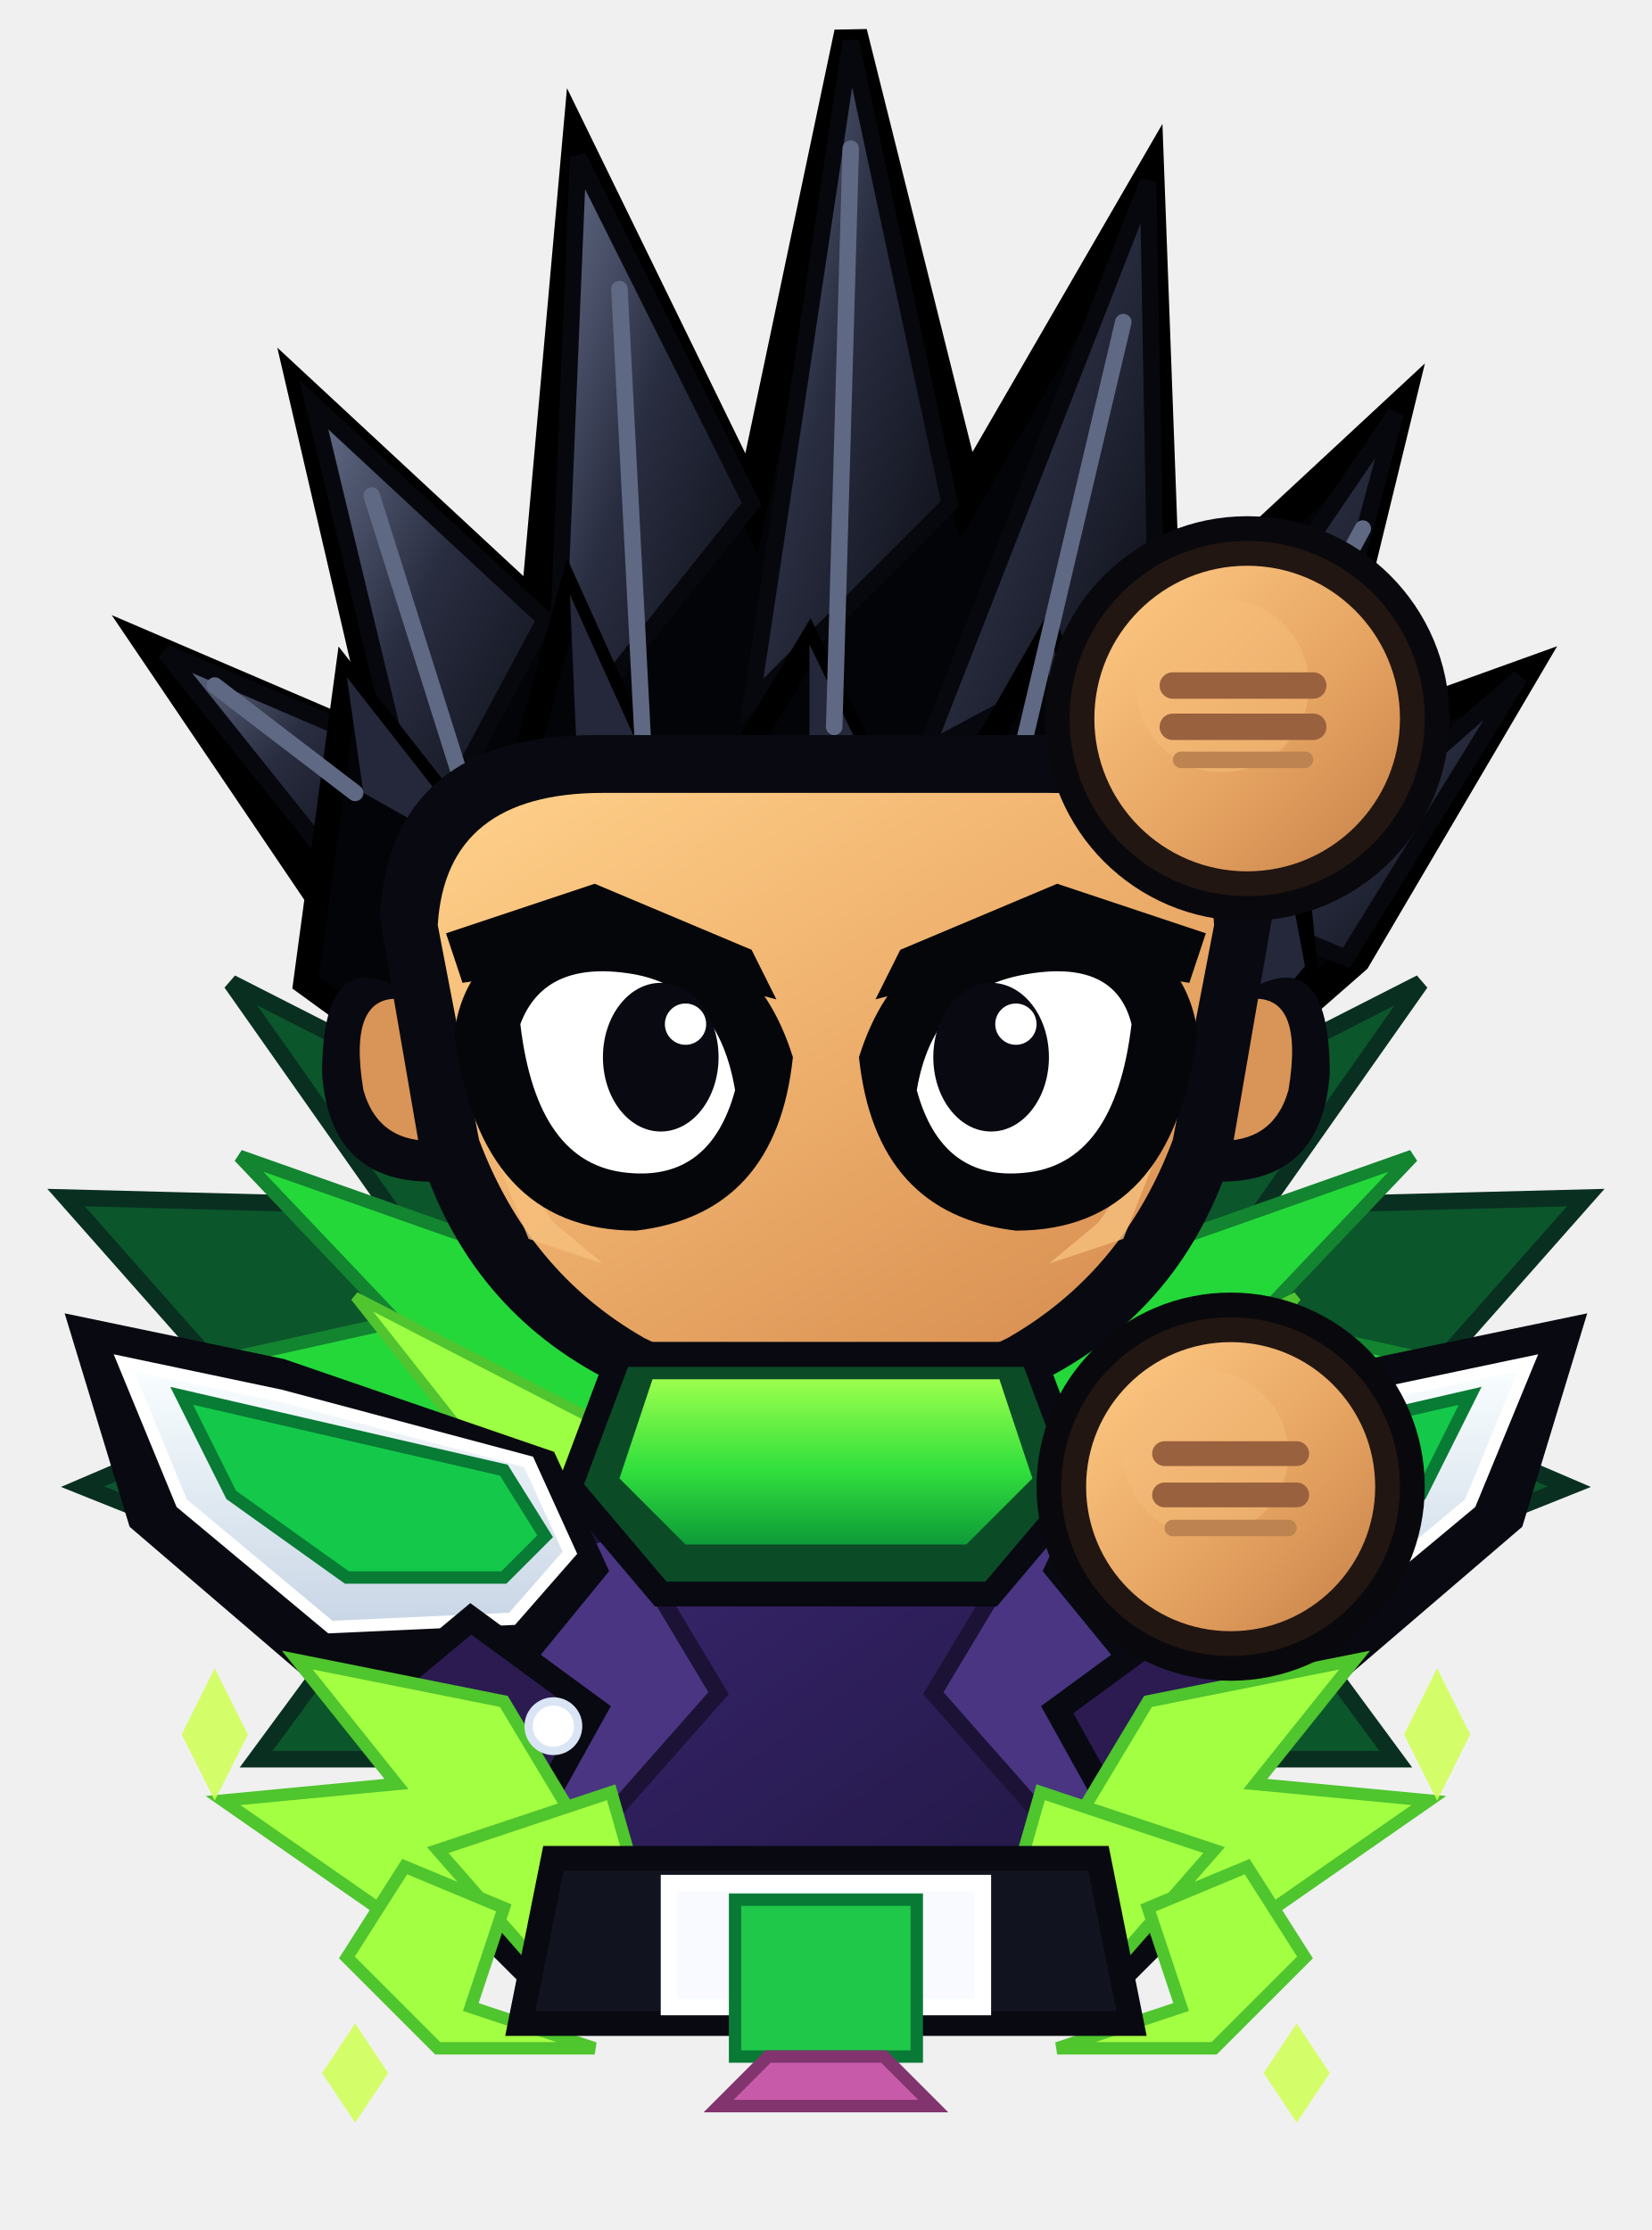
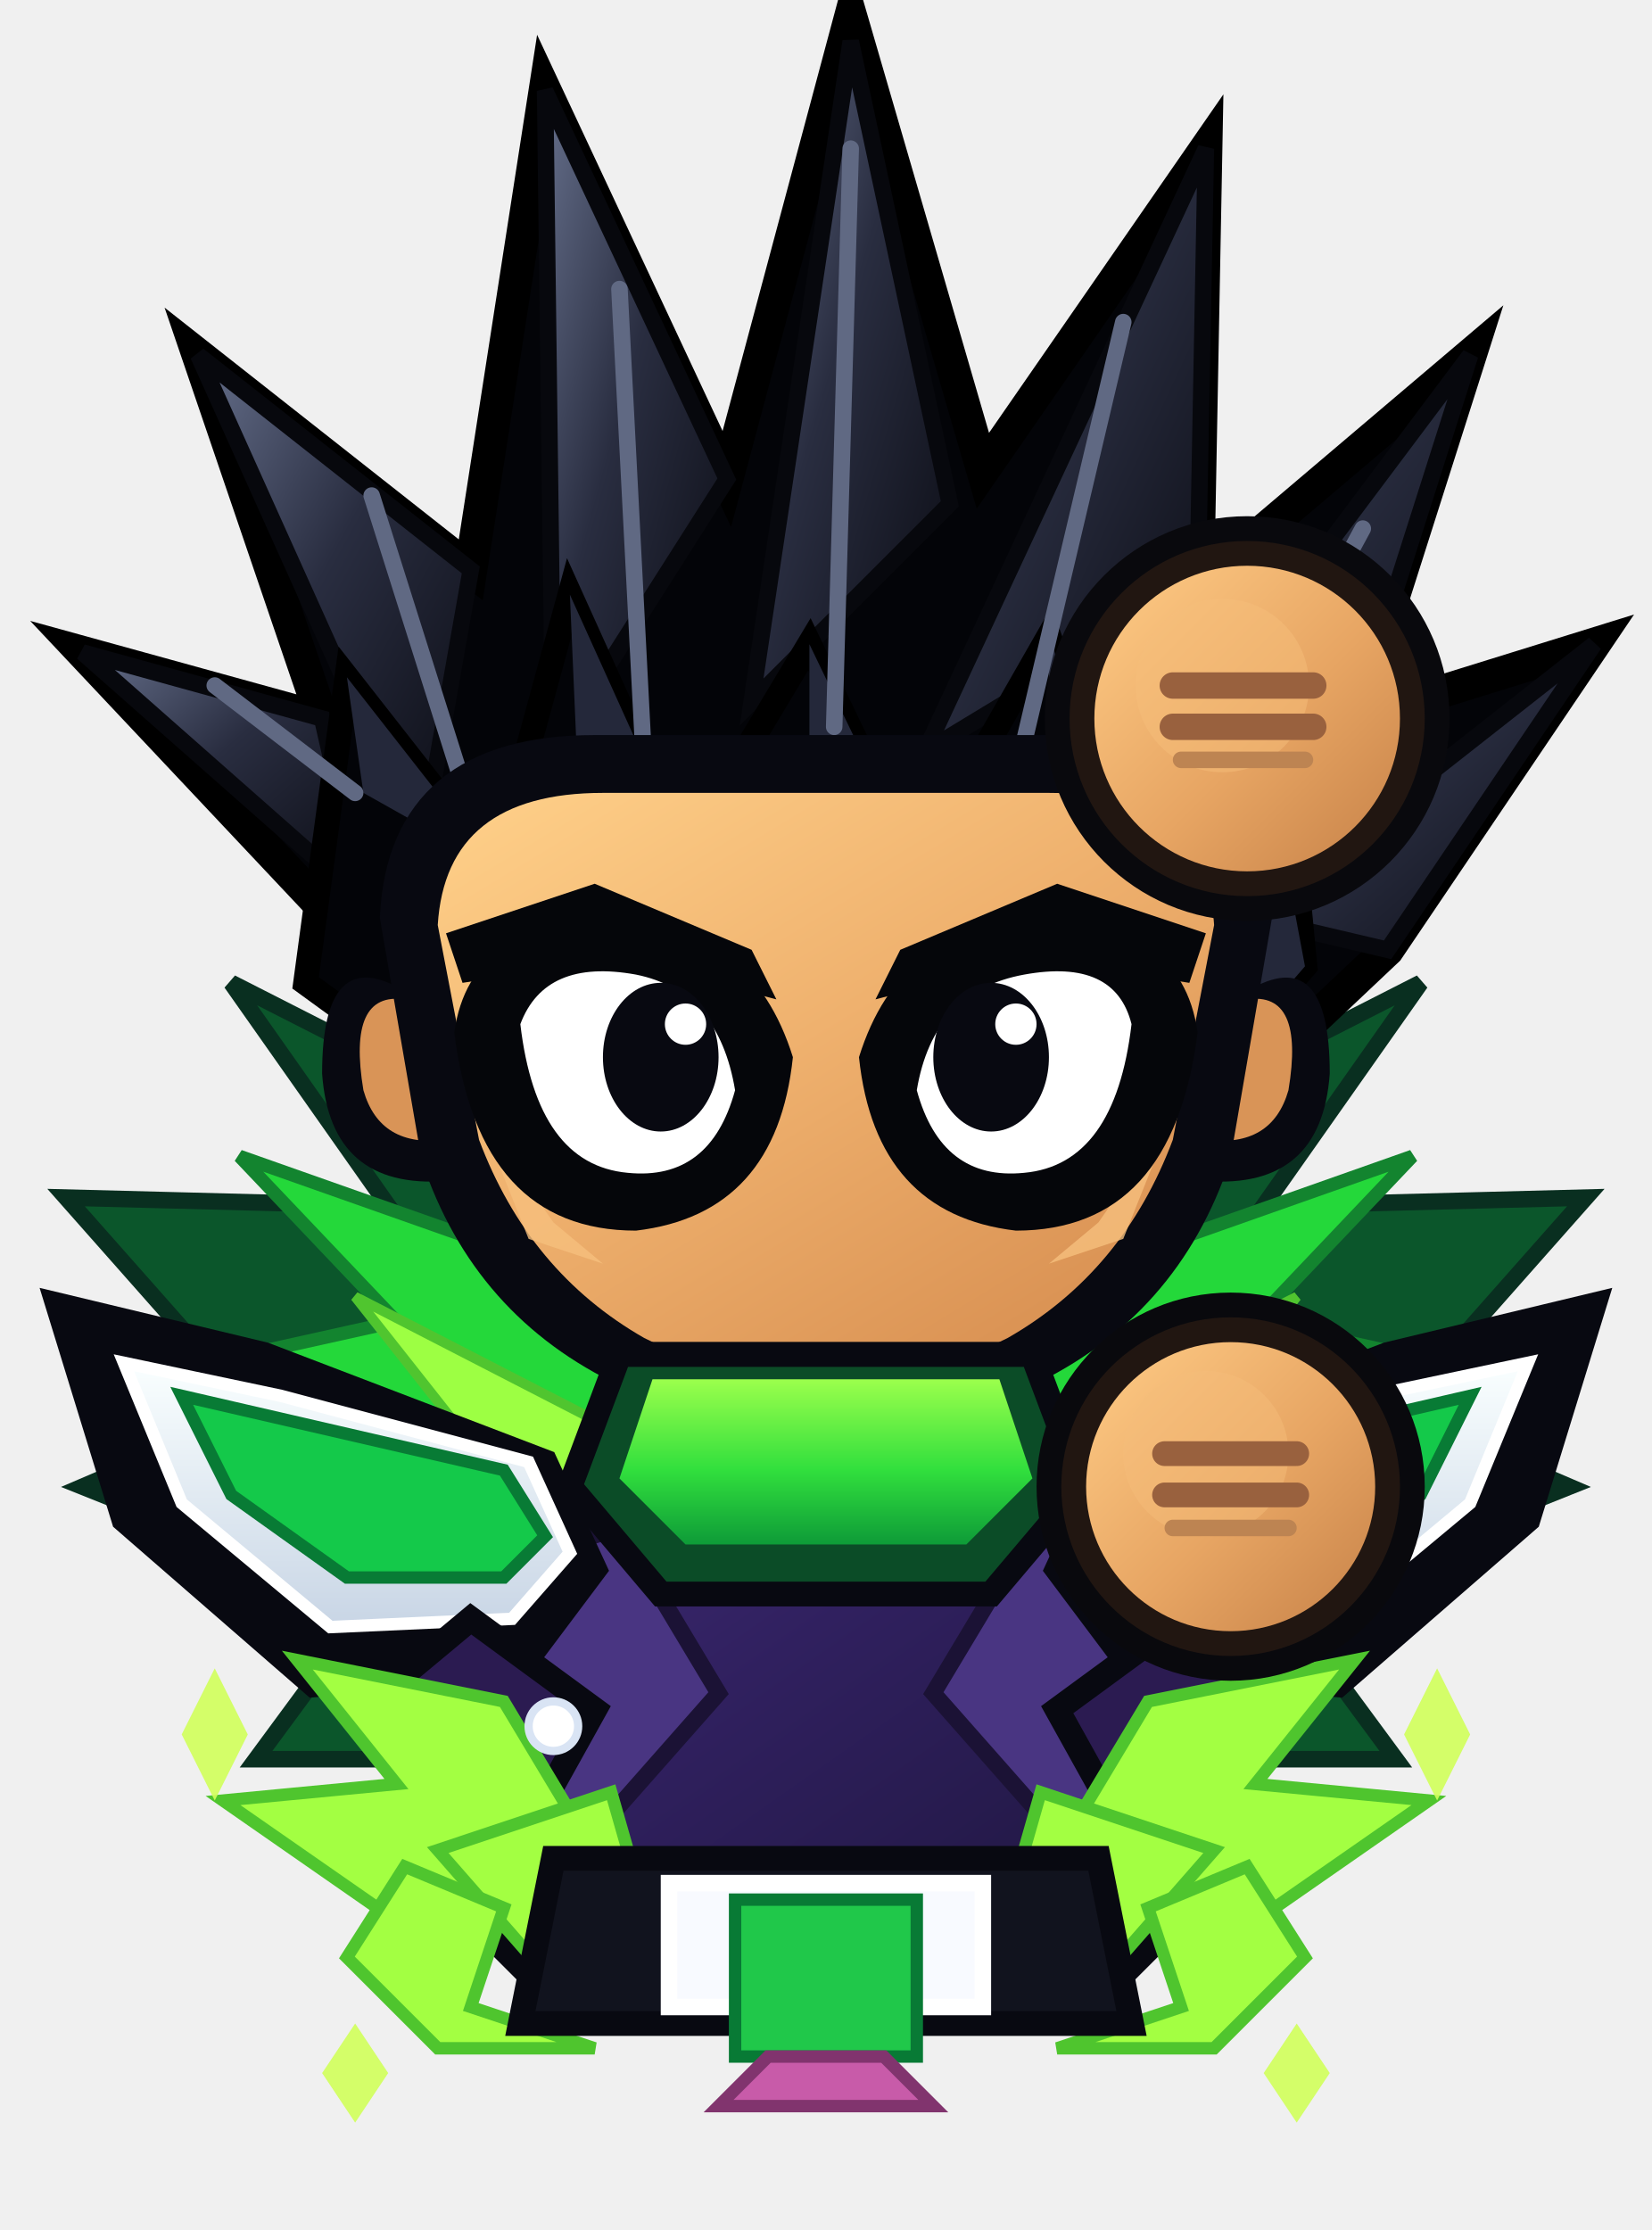
<svg xmlns="http://www.w3.org/2000/svg" viewBox="0 0 200 270" width="200" height="270">
  <defs>
    <linearGradient id="skin" x1="0" y1="0" x2="0.8" y2="1">
      <stop stop-color="#ffd18a" />
      <stop offset=".48" stop-color="#efb16e" />
      <stop offset="1" stop-color="#d78e50" />
    </linearGradient>
    <linearGradient id="purple" x1="0" y1="0" x2="1" y2="1">
      <stop stop-color="#45317c" />
      <stop offset=".48" stop-color="#30205f" />
      <stop offset="1" stop-color="#1e163e" />
    </linearGradient>
    <linearGradient id="green" x1="0" y1="0" x2="0" y2="1">
      <stop stop-color="#9bff4c" />
      <stop offset=".55" stop-color="#31df3d" />
      <stop offset="1" stop-color="#0e9b38" />
    </linearGradient>
    <linearGradient id="armor" x1="0" y1="0" x2="0" y2="1">
      <stop stop-color="#faffff" />
      <stop offset="1" stop-color="#c8d5e5" />
    </linearGradient>
    <linearGradient id="weight" x1="0" y1="0" x2="1" y2="1">
      <stop stop-color="#ffcc86" />
      <stop offset=".55" stop-color="#e7a563" />
      <stop offset="1" stop-color="#c68148" />
    </linearGradient>
    <linearGradient id="hairFacet" x1="0" y1="0" x2="1" y2="1">
      <stop stop-color="#66708c" />
      <stop offset=".45" stop-color="#292d40" />
      <stop offset="1" stop-color="#0a0b12" />
    </linearGradient>
  </defs>
  <g stroke-linejoin="miter" stroke-linecap="round">
    <g fill="#0b562b" stroke="#092f20" stroke-width="2">
      <path d="M83 147 28 119 47 146 8 145 31 171 10 180 45 194 31 213 69 213 84 233 101 202Z" />
      <path d="M117 147 172 119 153 146 192 145 169 171 190 180 155 194 169 213 131 213 116 233 99 202Z" />
    </g>
    <g fill="#24d83a" stroke="#13842f" stroke-width="1.6">
      <path d="M80 158 29 140 48 160 21 166 53 182 38 194 72 195 85 218 99 190Z" />
      <path d="M120 158 171 140 152 160 179 166 147 182 162 194 128 195 115 218 101 190Z" />
    </g>
    <g fill="#9dff43" stroke="#50c52f" stroke-width="1.2">
      <path d="M76 174 43 157 58 176 39 179 63 192 55 201 79 201 91 220 99 198Z" />
      <path d="M124 174 157 157 142 176 161 179 137 192 145 201 121 201 109 220 101 198Z" />
      <path d="M64 194 86 204 77 215 94 225 76 226 70 215Z" />
      <path d="M136 194 114 204 123 215 106 225 124 226 130 215Z" />
    </g>
  </g>
-   <path d="M42 113 19 79 47 91 37 48 65 74 70 18 91 61 103 4 117 60 139 22 141 76 169 50 159 91 184 82 164 116 148 130 51 130Z" fill="#030408" stroke="#000" stroke-width="4" stroke-linejoin="miter" />
+   <path d="M42 113 10 79 39 87 24 43 57 69 66 11 88 58 103 2 119 57 146 18 145 71 178 43 164 87 193 78 168 115 150 132 49 132Z" fill="#030408" stroke="#000" stroke-width="4" stroke-linejoin="miter" />
  <g fill="url(#hairFacet)" stroke="#07080d" stroke-width="2" stroke-linejoin="miter">
-     <path d="M44 109 20 79 48 91Z" />
-     <path d="M51 103 38 49 66 75Z" />
-     <path d="M67 91 70 19 91 61Z" />
+     <path d="M44 109 10 79 39 87Z" />
+     <path d="M51 103 24 43 57 69Z" />
+     <path d="M67 91 66 11 88 58Z" />
    <path d="M91 85 103 5 115 61Z" />
-     <path d="M112 91 139 22 140 76Z" />
-     <path d="M133 103 169 50 158 91Z" />
-     <path d="M151 111 184 82 163 116Z" />
+     <path d="M112 91 146 18 145 71Z" />
+     <path d="M133 103 178 43 164 87Z" />
+     <path d="M151 111 193 78 168 115Z" />
  </g>
  <path d="M37 119 42 82 60 105 69 72 83 103 98 78 111 105 127 77 137 105 155 86 158 117 145 132 129 124 117 135 103 124 91 136 77 125 61 135 48 127Z" fill="#030408" stroke="#000" stroke-width="3" stroke-linejoin="miter" />
  <g fill="#24283a">
    <path d="M44 96 42 82 60 105Z" />
    <path d="M70 95 69 72 83 103Z" />
    <path d="M98 96 98 78 111 105Z" />
    <path d="M127 95 127 77 137 105Z" />
    <path d="M155 101 158 117 145 132Z" />
  </g>
  <g stroke="#606983" stroke-width="2" fill="none" stroke-linecap="round">
    <path d="M43 96 26 83" />
    <path d="M57 98 45 60" />
    <path d="M78 93 75 35" />
    <path d="M101 88 103 18" />
    <path d="M123 94 136 39" />
    <path d="M145 101 165 64" />
  </g>
  <path d="M49 120 Q39 114 39 130 Q40 144 54 143 L61 131Z M151 120 Q161 114 161 130 Q160 144 146 143 L139 131Z" fill="#080911" />
  <path d="M49 121 Q42 120 44 132 Q46 139 54 138Z M151 121 Q158 120 156 132 Q154 139 146 138Z" fill="#d99457" />
  <path d="M48 111 Q49 91 72 91 L128 91 Q151 91 152 111 L147 140 Q141 158 124 166 Q100 178 76 166 Q59 158 53 140Z" fill="#080911" stroke="#080911" stroke-width="4" />
  <path d="M53 112 Q54 96 73 96 L127 96 Q146 96 147 112 L142 138 Q136 154 122 162 Q100 173 78 162 Q64 154 58 138Z" fill="url(#skin)" />
  <path d="M58 135 67 148 73 153 64 150Z M142 135 133 148 127 153 136 150Z" fill="#f6bf7d" opacity=".8" />
  <g>
    <path d="M55 125 Q57 111 75 112 Q91 112 96 128 Q94 147 77 149 Q58 149 55 125Z" fill="#05060a" />
    <path d="M104 128 Q109 112 125 112 Q143 111 145 125 Q142 149 123 149 Q106 147 104 128Z" fill="#05060a" />
    <path d="M63 124 Q66 116 77 118 Q87 120 89 132 Q86 143 76 142 Q65 141 63 124Z" fill="#fff" />
    <path d="M111 132 Q113 120 124 118 Q135 116 137 124 Q135 141 124 142 Q114 143 111 132Z" fill="#fff" />
    <ellipse cx="80" cy="128" rx="7" ry="9" fill="#080911" />
    <ellipse cx="120" cy="128" rx="7" ry="9" fill="#080911" />
    <circle cx="83" cy="124" r="2.5" fill="#fff" />
    <circle cx="123" cy="124" r="2.5" fill="#fff" />
  </g>
  <path d="M54 113 72 107 91 115 94 121 75 116 56 119Z M146 113 128 107 109 115 106 121 125 116 144 119Z" fill="#05060a" />
  <path d="M76 164 124 164 131 187 143 195 151 224 136 239 64 239 49 224 57 195 69 187Z" fill="#080911" stroke="#080911" stroke-width="3" />
  <path d="M75 166 125 166 130 186 143 196 147 222 133 232 67 232 53 222 57 196 70 186Z" fill="url(#purple)" />
  <path d="M58 190 75 185 87 205 72 222 56 214Z M142 190 125 185 113 205 128 222 144 214Z" fill="#493582" stroke="#1b1235" stroke-width="2" />
  <path d="M75 164 125 164 131 180 120 193 80 193 69 180Z" fill="#0b4c27" stroke="#080911" stroke-width="3" />
  <path d="M79 167 121 167 125 179 117 187 83 187 75 179Z" fill="url(#green)" />
-   <path d="M66 177 34 166 10 161 17 184 38 202 63 201 72 190Z M134 177 166 166 190 161 183 184 162 202 137 201 128 190Z" fill="#080911" stroke="#080911" stroke-width="3" />
+   <path d="M66 177 32 164 7 158 15 184 38 204 63 202 72 190Z M134 177 168 164 193 158 185 184 162 204 137 202 128 190Z" fill="#080911" stroke="#080911" stroke-width="3" />
  <path d="M64 177 34 169 15 165 22 182 40 197 62 196 69 188Z M136 177 166 169 185 165 178 182 160 197 138 196 131 188Z" fill="url(#armor)" stroke="#fff" stroke-width="1.5" />
  <path d="M61 178 35 172 22 169 28 181 42 191 61 191 66 186Z M139 178 165 172 178 169 172 181 158 191 139 191 134 186Z" fill="#14c94a" stroke="#087b35" stroke-width="1.5" />
  <path d="M57 196 45 206 55 218 67 216 72 207Z M143 196 155 206 145 218 133 216 128 207Z" fill="#2b1b51" stroke="#080911" stroke-width="3" />
  <g fill="#a3ff42" stroke="#4fc52e" stroke-width="1.5" stroke-linejoin="miter">
    <path d="M61 206 36 201 48 216 27 218 50 234 64 232 70 221Z" />
    <path d="M139 206 164 201 152 216 173 218 150 234 136 232 130 221Z" />
    <path d="M74 217 53 224 67 240 80 238Z M126 217 147 224 133 240 120 238Z" />
    <path d="M49 226 61 231 57 243 72 248 53 248 42 237Z M151 226 139 231 143 243 128 248 147 248 158 237Z" />
  </g>
  <path d="M67 225 133 225 137 245 63 245Z" fill="#11131e" stroke="#080911" stroke-width="3" />
  <path d="M81 228 119 228 119 243 81 243Z" fill="#f8faff" stroke="#fff" stroke-width="2" />
  <path d="M89 230 111 230 111 249 89 249Z" fill="#20c84a" stroke="#087a35" stroke-width="1.5" />
  <path d="M93 249 107 249 113 255 87 255Z" fill="#c85ba9" stroke="#81346e" stroke-width="1.5" />
  <g transform="translate(151 87)">
    <circle r="23" fill="#211611" stroke="#09090d" stroke-width="3" />
    <circle r="18.5" fill="url(#weight)" />
    <circle cx="-3" cy="-4" r="10.5" fill="#f5bd7a" opacity=".5" />
    <path d="M-9 -4 H8 M-9 1 H8" stroke="#99613e" stroke-width="3.2" stroke-linecap="round" />
    <path d="M-8 5 H7" stroke="#bd8452" stroke-width="2" stroke-linecap="round" />
  </g>
  <g transform="translate(149 180)">
    <circle r="22" fill="#211611" stroke="#09090d" stroke-width="3" />
    <circle r="17.5" fill="url(#weight)" />
    <circle cx="-3" cy="-4" r="10" fill="#f5bd7a" opacity=".48" />
    <path d="M-8 -4 H8 M-8 1 H8" stroke="#99613e" stroke-width="3" stroke-linecap="round" />
    <path d="M-7 5 H7" stroke="#bd8452" stroke-width="2" stroke-linecap="round" />
  </g>
  <circle cx="67" cy="209" r="3" fill="#fff" stroke="#d9e4f4" stroke-width="1" />
  <g fill="#d0ff5a" opacity=".9">
    <path d="M26 202 30 210 26 218 22 210Z" />
    <path d="M174 202 178 210 174 218 170 210Z" />
    <path d="M43 245 47 251 43 257 39 251Z" />
    <path d="M157 245 161 251 157 257 153 251Z" />
  </g>
</svg>
